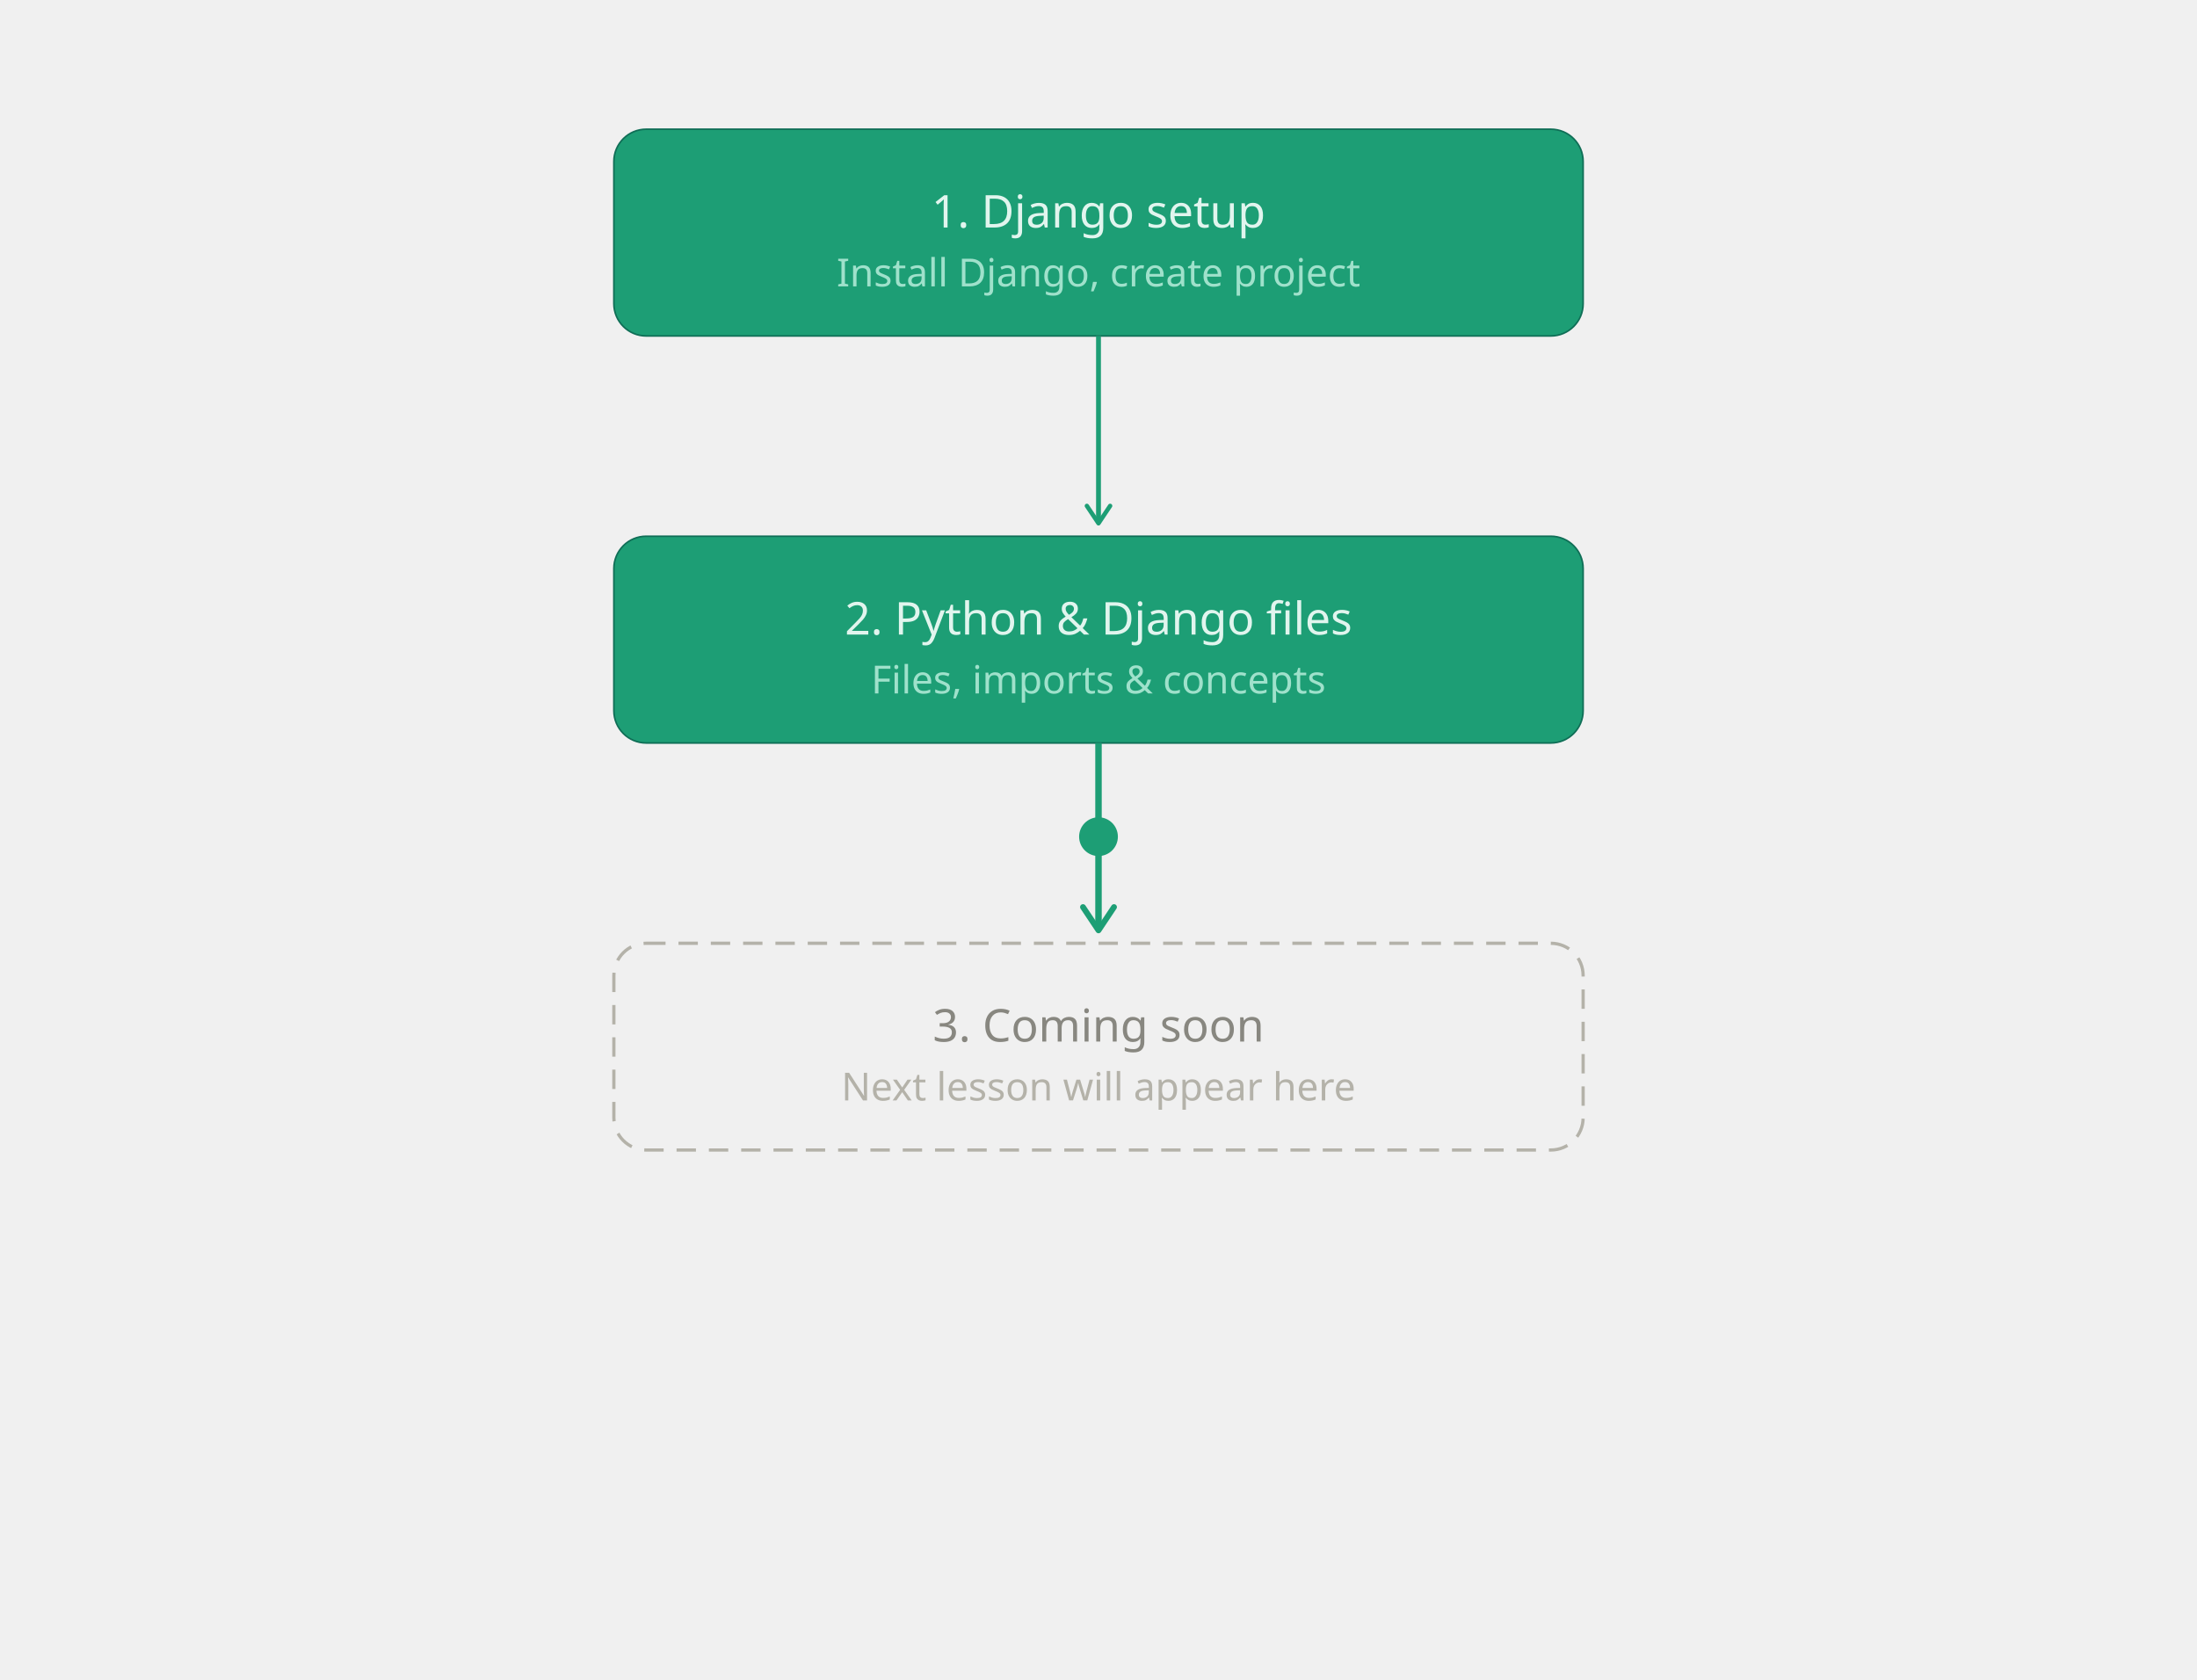
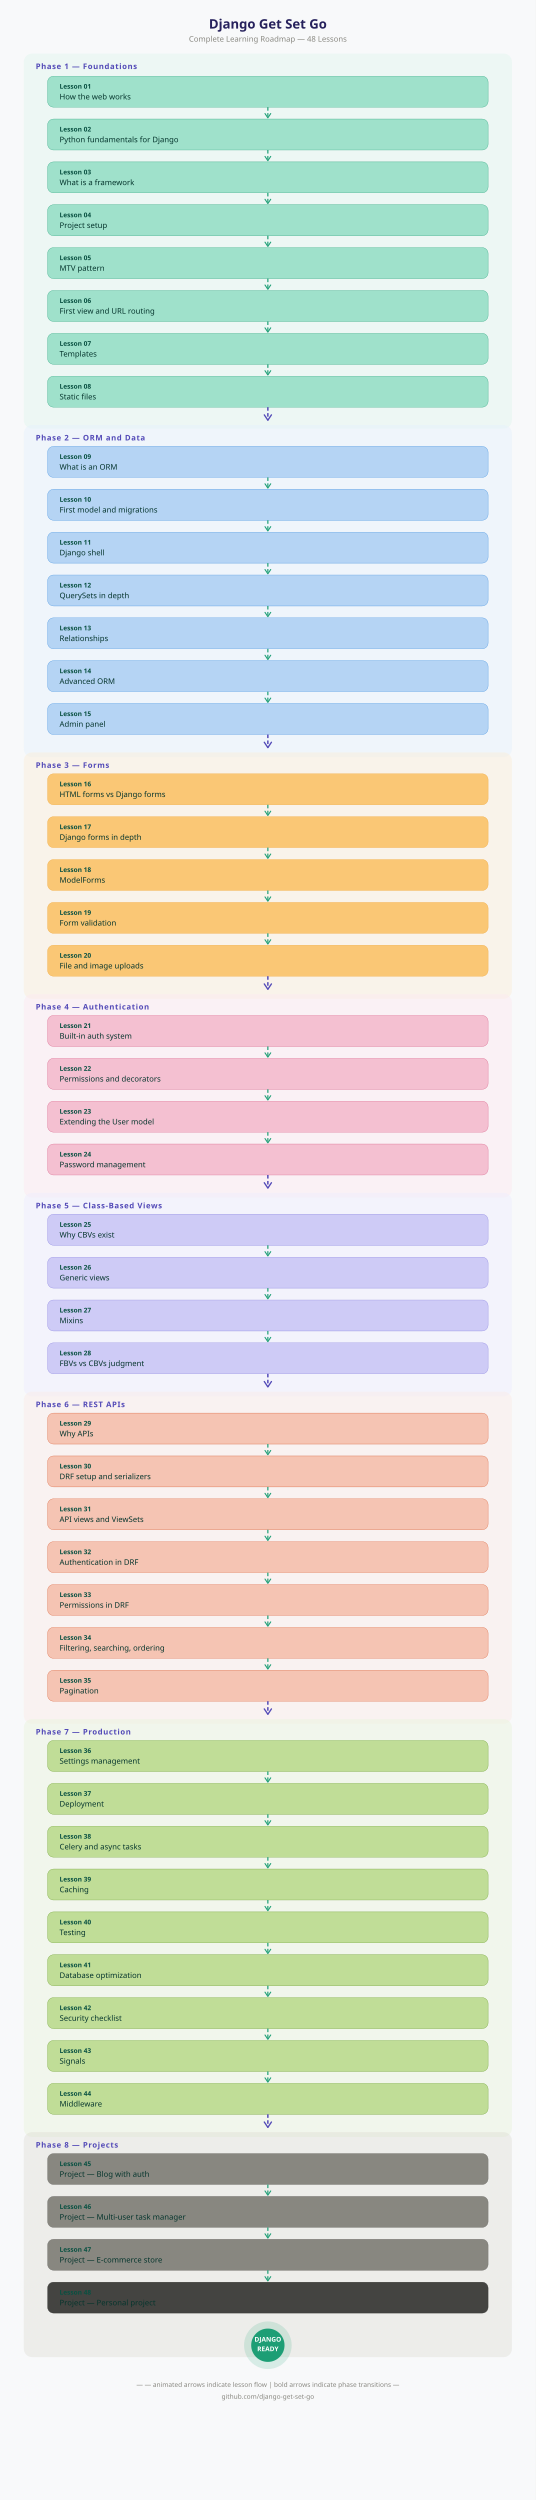
- <svg xmlns="http://www.w3.org/2000/svg" width="100%" viewBox="0 0 680 520" role="img">
+ <svg xmlns="http://www.w3.org/2000/svg" width="900" height="4200" viewBox="0 0 900 4200" role="img">
  <defs>
    <marker id="arrow" viewBox="0 0 10 10" refX="8" refY="5" markerWidth="6" markerHeight="6" orient="auto-start-reverse">
-       <path d="M2 1L8 5L2 9" fill="none" stroke="context-stroke" stroke-width="1.5" stroke-linecap="round" stroke-linejoin="round" />
+       <path d="M2 1L8 5L2 9" fill="none" stroke="#1D9E75" stroke-width="1.5" stroke-linecap="round" stroke-linejoin="round" />
+     </marker>
+     <marker id="arrow-phase" viewBox="0 0 10 10" refX="8" refY="5" markerWidth="6" markerHeight="6" orient="auto-start-reverse">
+       <path d="M2 1L8 5L2 9" fill="none" stroke="#534AB7" stroke-width="1.5" stroke-linecap="round" stroke-linejoin="round" />
    </marker>
    <style>
-     @keyframes blink { 0%,100%{opacity:1} 50%{opacity:0.15} }
-     @keyframes pulse { 0%,100%{r:6} 50%{r:9} }
-     .blink { animation: blink 1.1s ease-in-out infinite; }
-     .pulse { animation: pulse 1.1s ease-in-out infinite; }
+     @keyframes blink {
+       0%,100% { opacity: 1; }
+       50% { opacity: 0; }
+     }
+     @keyframes pulse {
+       0%,100% { opacity: 1; transform: scale(1); }
+       50% { opacity: 0.6; transform: scale(0.97); }
+     }
+     @keyframes dash {
+       to { stroke-dashoffset: -20; }
+     }
+     @keyframes fadein {
+       from { opacity: 0; transform: translateY(6px); }
+       to   { opacity: 1; transform: translateY(0); }
+     }
+ 
+     .lesson-box { rx: 10; }
+     .arrow-line {
+       stroke: #1D9E75;
+       stroke-width: 2;
+       stroke-dasharray: 6 4;
+       animation: dash 1s linear infinite;
+       fill: none;
+     }
+     .phase-label {
+       font-family: sans-serif;
+       font-size: 13px;
+       font-weight: 600;
+       fill: #534AB7;
+       letter-spacing: 1px;
+       text-transform: uppercase;
+     }
+     .lesson-num {
+       font-family: sans-serif;
+       font-size: 11px;
+       font-weight: 700;
+       fill: #085041;
+     }
+     .lesson-title {
+       font-family: sans-serif;
+       font-size: 13px;
+       font-weight: 500;
+       fill: #04342C;
+     }
+     .phase-band {
+       fill: #EEEDFE;
+       rx: 14;
+     }
+     .dot {
+       fill: #1D9E75;
+       animation: blink 1s ease-in-out infinite;
+     }
+     .dot:nth-child(2) { animation-delay: 0.2s; }
+     .dot:nth-child(3) { animation-delay: 0.4s; }
  </style>
  </defs>
-   <g>
-     <rect x="190" y="40" width="300" height="64" rx="10" fill="#1D9E75" stroke="#0F6E56" stroke-width="0.5" />
-     <text font-family="sans-serif" font-size="14" font-weight="500" fill="#E1F5EE" x="340" y="65" text-anchor="middle" dominant-baseline="central">1. Django setup</text>
-     <text font-family="sans-serif" font-size="12" fill="#9FE1CB" x="340" y="84" text-anchor="middle" dominant-baseline="central">Install Django, create project</text>
-   </g>
-   <line x1="340" y1="104" x2="340" y2="162" stroke="#1D9E75" stroke-width="1.5" marker-end="url(#arrow)" />
-   <g>
-     <rect x="190" y="166" width="300" height="64" rx="10" fill="#1D9E75" stroke="#0F6E56" stroke-width="0.5" />
-     <text font-family="sans-serif" font-size="14" font-weight="500" fill="#E1F5EE" x="340" y="191" text-anchor="middle" dominant-baseline="central">2. Python &amp; Django files</text>
-     <text font-family="sans-serif" font-size="12" fill="#9FE1CB" x="340" y="210" text-anchor="middle" dominant-baseline="central">Files, imports &amp; concepts</text>
-   </g>
-   <g class="blink">
-     <line x1="340" y1="230" x2="340" y2="288" stroke="#1D9E75" stroke-width="2" marker-end="url(#arrow)" />
-     <circle cx="340" cy="259" r="6" fill="#1D9E75" class="pulse" />
-   </g>
-   <g>
-     <rect x="190" y="292" width="300" height="64" rx="10" fill="none" stroke="#B4B2A9" stroke-width="1" stroke-dasharray="6 4" />
-     <text font-family="sans-serif" font-size="14" font-weight="500" fill="#888780" x="340" y="317" text-anchor="middle" dominant-baseline="central">3. Coming soon</text>
-     <text font-family="sans-serif" font-size="12" fill="#B4B2A9" x="340" y="336" text-anchor="middle" dominant-baseline="central">Next lesson will appear here</text>
-   </g>
+   <rect width="900" height="4200" fill="#f8f9fa" />
+   <text x="450" y="48" text-anchor="middle" font-family="sans-serif" font-size="22" font-weight="700" fill="#26215C">Django Get Set Go</text>
+   <text x="450" y="70" text-anchor="middle" font-family="sans-serif" font-size="13" fill="#888780">Complete Learning Roadmap — 48 Lessons</text>
+   <rect x="40" y="90" width="820" height="630" rx="14" fill="#E1F5EE" opacity="0.5" />
+   <text x="60" y="116" class="phase-label">Phase 1 — Foundations</text>
+   <rect x="80" y="128" width="740" height="52" rx="10" fill="#9FE1CB" stroke="#1D9E75" stroke-width="0.5" />
+   <text x="100" y="149" class="lesson-num">Lesson 01</text>
+   <text x="100" y="167" class="lesson-title">How the web works</text>
+   <line x1="450" y1="180" x2="450" y2="198" class="arrow-line" marker-end="url(#arrow)" style="animation-delay:0.0s" />
+   <rect x="80" y="200" width="740" height="52" rx="10" fill="#9FE1CB" stroke="#1D9E75" stroke-width="0.5" />
+   <text x="100" y="221" class="lesson-num">Lesson 02</text>
+   <text x="100" y="239" class="lesson-title">Python fundamentals for Django</text>
+   <line x1="450" y1="252" x2="450" y2="270" class="arrow-line" marker-end="url(#arrow)" style="animation-delay:0.1s" />
+   <rect x="80" y="272" width="740" height="52" rx="10" fill="#9FE1CB" stroke="#1D9E75" stroke-width="0.5" />
+   <text x="100" y="293" class="lesson-num">Lesson 03</text>
+   <text x="100" y="311" class="lesson-title">What is a framework</text>
+   <line x1="450" y1="324" x2="450" y2="342" class="arrow-line" marker-end="url(#arrow)" style="animation-delay:0.2s" />
+   <rect x="80" y="344" width="740" height="52" rx="10" fill="#9FE1CB" stroke="#1D9E75" stroke-width="0.5" />
+   <text x="100" y="365" class="lesson-num">Lesson 04</text>
+   <text x="100" y="383" class="lesson-title">Project setup</text>
+   <line x1="450" y1="396" x2="450" y2="414" class="arrow-line" marker-end="url(#arrow)" style="animation-delay:0.3s" />
+   <rect x="80" y="416" width="740" height="52" rx="10" fill="#9FE1CB" stroke="#1D9E75" stroke-width="0.5" />
+   <text x="100" y="437" class="lesson-num">Lesson 05</text>
+   <text x="100" y="455" class="lesson-title">MTV pattern</text>
+   <line x1="450" y1="468" x2="450" y2="486" class="arrow-line" marker-end="url(#arrow)" style="animation-delay:0.4s" />
+   <rect x="80" y="488" width="740" height="52" rx="10" fill="#9FE1CB" stroke="#1D9E75" stroke-width="0.5" />
+   <text x="100" y="509" class="lesson-num">Lesson 06</text>
+   <text x="100" y="527" class="lesson-title">First view and URL routing</text>
+   <line x1="450" y1="540" x2="450" y2="558" class="arrow-line" marker-end="url(#arrow)" style="animation-delay:0.5s" />
+   <rect x="80" y="560" width="740" height="52" rx="10" fill="#9FE1CB" stroke="#1D9E75" stroke-width="0.5" />
+   <text x="100" y="581" class="lesson-num">Lesson 07</text>
+   <text x="100" y="599" class="lesson-title">Templates</text>
+   <line x1="450" y1="612" x2="450" y2="630" class="arrow-line" marker-end="url(#arrow)" style="animation-delay:0.6s" />
+   <rect x="80" y="632" width="740" height="52" rx="10" fill="#9FE1CB" stroke="#1D9E75" stroke-width="0.5" />
+   <text x="100" y="653" class="lesson-num">Lesson 08</text>
+   <text x="100" y="671" class="lesson-title">Static files</text>
+   <line x1="450" y1="684" x2="450" y2="706" stroke="#534AB7" stroke-width="2.5" stroke-dasharray="6 4" marker-end="url(#arrow-phase)" fill="none" style="animation: dash 0.8s linear infinite" />
+   <rect x="40" y="714" width="820" height="558" rx="14" fill="#E6F1FB" opacity="0.5" />
+   <text x="60" y="740" class="phase-label" fill="#185FA5">Phase 2 — ORM and Data</text>
+   <rect x="80" y="750" width="740" height="52" rx="10" fill="#B5D4F4" stroke="#378ADD" stroke-width="0.5" />
+   <text x="100" y="771" class="lesson-num" fill="#0C447C">Lesson 09</text>
+   <text x="100" y="789" class="lesson-title" fill="#042C53">What is an ORM</text>
+   <line x1="450" y1="802" x2="450" y2="820" class="arrow-line" stroke="#378ADD" marker-end="url(#arrow)" style="animation-delay:0.0s" />
+   <rect x="80" y="822" width="740" height="52" rx="10" fill="#B5D4F4" stroke="#378ADD" stroke-width="0.5" />
+   <text x="100" y="843" class="lesson-num" fill="#0C447C">Lesson 10</text>
+   <text x="100" y="861" class="lesson-title" fill="#042C53">First model and migrations</text>
+   <line x1="450" y1="874" x2="450" y2="892" class="arrow-line" stroke="#378ADD" marker-end="url(#arrow)" style="animation-delay:0.1s" />
+   <rect x="80" y="894" width="740" height="52" rx="10" fill="#B5D4F4" stroke="#378ADD" stroke-width="0.5" />
+   <text x="100" y="915" class="lesson-num" fill="#0C447C">Lesson 11</text>
+   <text x="100" y="933" class="lesson-title" fill="#042C53">Django shell</text>
+   <line x1="450" y1="946" x2="450" y2="964" class="arrow-line" stroke="#378ADD" marker-end="url(#arrow)" style="animation-delay:0.2s" />
+   <rect x="80" y="966" width="740" height="52" rx="10" fill="#B5D4F4" stroke="#378ADD" stroke-width="0.5" />
+   <text x="100" y="987" class="lesson-num" fill="#0C447C">Lesson 12</text>
+   <text x="100" y="1005" class="lesson-title" fill="#042C53">QuerySets in depth</text>
+   <line x1="450" y1="1018" x2="450" y2="1036" class="arrow-line" stroke="#378ADD" marker-end="url(#arrow)" style="animation-delay:0.3s" />
+   <rect x="80" y="1038" width="740" height="52" rx="10" fill="#B5D4F4" stroke="#378ADD" stroke-width="0.5" />
+   <text x="100" y="1059" class="lesson-num" fill="#0C447C">Lesson 13</text>
+   <text x="100" y="1077" class="lesson-title" fill="#042C53">Relationships</text>
+   <line x1="450" y1="1090" x2="450" y2="1108" class="arrow-line" stroke="#378ADD" marker-end="url(#arrow)" style="animation-delay:0.4s" />
+   <rect x="80" y="1110" width="740" height="52" rx="10" fill="#B5D4F4" stroke="#378ADD" stroke-width="0.5" />
+   <text x="100" y="1131" class="lesson-num" fill="#0C447C">Lesson 14</text>
+   <text x="100" y="1149" class="lesson-title" fill="#042C53">Advanced ORM</text>
+   <line x1="450" y1="1162" x2="450" y2="1180" class="arrow-line" stroke="#378ADD" marker-end="url(#arrow)" style="animation-delay:0.5s" />
+   <rect x="80" y="1182" width="740" height="52" rx="10" fill="#B5D4F4" stroke="#378ADD" stroke-width="0.5" />
+   <text x="100" y="1203" class="lesson-num" fill="#0C447C">Lesson 15</text>
+   <text x="100" y="1221" class="lesson-title" fill="#042C53">Admin panel</text>
+   <line x1="450" y1="1234" x2="450" y2="1256" stroke="#534AB7" stroke-width="2.5" stroke-dasharray="6 4" marker-end="url(#arrow-phase)" fill="none" style="animation: dash 0.8s linear infinite" />
+   <rect x="40" y="1264" width="820" height="414" rx="14" fill="#FAEEDA" opacity="0.5" />
+   <text x="60" y="1290" class="phase-label" fill="#854F0B">Phase 3 — Forms</text>
+   <rect x="80" y="1300" width="740" height="52" rx="10" fill="#FAC775" stroke="#EF9F27" stroke-width="0.5" />
+   <text x="100" y="1321" class="lesson-num" fill="#633806">Lesson 16</text>
+   <text x="100" y="1339" class="lesson-title" fill="#412402">HTML forms vs Django forms</text>
+   <line x1="450" y1="1352" x2="450" y2="1370" class="arrow-line" stroke="#EF9F27" marker-end="url(#arrow)" style="animation-delay:0.0s" />
+   <rect x="80" y="1372" width="740" height="52" rx="10" fill="#FAC775" stroke="#EF9F27" stroke-width="0.5" />
+   <text x="100" y="1393" class="lesson-num" fill="#633806">Lesson 17</text>
+   <text x="100" y="1411" class="lesson-title" fill="#412402">Django forms in depth</text>
+   <line x1="450" y1="1424" x2="450" y2="1442" class="arrow-line" stroke="#EF9F27" marker-end="url(#arrow)" style="animation-delay:0.1s" />
+   <rect x="80" y="1444" width="740" height="52" rx="10" fill="#FAC775" stroke="#EF9F27" stroke-width="0.5" />
+   <text x="100" y="1465" class="lesson-num" fill="#633806">Lesson 18</text>
+   <text x="100" y="1483" class="lesson-title" fill="#412402">ModelForms</text>
+   <line x1="450" y1="1496" x2="450" y2="1514" class="arrow-line" stroke="#EF9F27" marker-end="url(#arrow)" style="animation-delay:0.2s" />
+   <rect x="80" y="1516" width="740" height="52" rx="10" fill="#FAC775" stroke="#EF9F27" stroke-width="0.5" />
+   <text x="100" y="1537" class="lesson-num" fill="#633806">Lesson 19</text>
+   <text x="100" y="1555" class="lesson-title" fill="#412402">Form validation</text>
+   <line x1="450" y1="1568" x2="450" y2="1586" class="arrow-line" stroke="#EF9F27" marker-end="url(#arrow)" style="animation-delay:0.3s" />
+   <rect x="80" y="1588" width="740" height="52" rx="10" fill="#FAC775" stroke="#EF9F27" stroke-width="0.5" />
+   <text x="100" y="1609" class="lesson-num" fill="#633806">Lesson 20</text>
+   <text x="100" y="1627" class="lesson-title" fill="#412402">File and image uploads</text>
+   <line x1="450" y1="1640" x2="450" y2="1662" stroke="#534AB7" stroke-width="2.5" stroke-dasharray="6 4" marker-end="url(#arrow-phase)" fill="none" style="animation: dash 0.8s linear infinite" />
+   <rect x="40" y="1670" width="820" height="342" rx="14" fill="#FBEAF0" opacity="0.5" />
+   <text x="60" y="1696" class="phase-label" fill="#993556">Phase 4 — Authentication</text>
+   <rect x="80" y="1706" width="740" height="52" rx="10" fill="#F4C0D1" stroke="#D4537E" stroke-width="0.5" />
+   <text x="100" y="1727" class="lesson-num" fill="#72243E">Lesson 21</text>
+   <text x="100" y="1745" class="lesson-title" fill="#4B1528">Built-in auth system</text>
+   <line x1="450" y1="1758" x2="450" y2="1776" class="arrow-line" stroke="#D4537E" marker-end="url(#arrow)" style="animation-delay:0.0s" />
+   <rect x="80" y="1778" width="740" height="52" rx="10" fill="#F4C0D1" stroke="#D4537E" stroke-width="0.5" />
+   <text x="100" y="1799" class="lesson-num" fill="#72243E">Lesson 22</text>
+   <text x="100" y="1817" class="lesson-title" fill="#4B1528">Permissions and decorators</text>
+   <line x1="450" y1="1830" x2="450" y2="1848" class="arrow-line" stroke="#D4537E" marker-end="url(#arrow)" style="animation-delay:0.1s" />
+   <rect x="80" y="1850" width="740" height="52" rx="10" fill="#F4C0D1" stroke="#D4537E" stroke-width="0.5" />
+   <text x="100" y="1871" class="lesson-num" fill="#72243E">Lesson 23</text>
+   <text x="100" y="1889" class="lesson-title" fill="#4B1528">Extending the User model</text>
+   <line x1="450" y1="1902" x2="450" y2="1920" class="arrow-line" stroke="#D4537E" marker-end="url(#arrow)" style="animation-delay:0.2s" />
+   <rect x="80" y="1922" width="740" height="52" rx="10" fill="#F4C0D1" stroke="#D4537E" stroke-width="0.5" />
+   <text x="100" y="1943" class="lesson-num" fill="#72243E">Lesson 24</text>
+   <text x="100" y="1961" class="lesson-title" fill="#4B1528">Password management</text>
+   <line x1="450" y1="1974" x2="450" y2="1996" stroke="#534AB7" stroke-width="2.5" stroke-dasharray="6 4" marker-end="url(#arrow-phase)" fill="none" style="animation: dash 0.8s linear infinite" />
+   <rect x="40" y="2004" width="820" height="342" rx="14" fill="#EEEDFE" opacity="0.5" />
+   <text x="60" y="2030" class="phase-label" fill="#3C3489">Phase 5 — Class-Based Views</text>
+   <rect x="80" y="2040" width="740" height="52" rx="10" fill="#CECBF6" stroke="#7F77DD" stroke-width="0.5" />
+   <text x="100" y="2061" class="lesson-num" fill="#3C3489">Lesson 25</text>
+   <text x="100" y="2079" class="lesson-title" fill="#26215C">Why CBVs exist</text>
+   <line x1="450" y1="2092" x2="450" y2="2110" class="arrow-line" stroke="#7F77DD" marker-end="url(#arrow)" style="animation-delay:0.0s" />
+   <rect x="80" y="2112" width="740" height="52" rx="10" fill="#CECBF6" stroke="#7F77DD" stroke-width="0.5" />
+   <text x="100" y="2133" class="lesson-num" fill="#3C3489">Lesson 26</text>
+   <text x="100" y="2151" class="lesson-title" fill="#26215C">Generic views</text>
+   <line x1="450" y1="2164" x2="450" y2="2182" class="arrow-line" stroke="#7F77DD" marker-end="url(#arrow)" style="animation-delay:0.1s" />
+   <rect x="80" y="2184" width="740" height="52" rx="10" fill="#CECBF6" stroke="#7F77DD" stroke-width="0.5" />
+   <text x="100" y="2205" class="lesson-num" fill="#3C3489">Lesson 27</text>
+   <text x="100" y="2223" class="lesson-title" fill="#26215C">Mixins</text>
+   <line x1="450" y1="2236" x2="450" y2="2254" class="arrow-line" stroke="#7F77DD" marker-end="url(#arrow)" style="animation-delay:0.2s" />
+   <rect x="80" y="2256" width="740" height="52" rx="10" fill="#CECBF6" stroke="#7F77DD" stroke-width="0.5" />
+   <text x="100" y="2277" class="lesson-num" fill="#3C3489">Lesson 28</text>
+   <text x="100" y="2295" class="lesson-title" fill="#26215C">FBVs vs CBVs judgment</text>
+   <line x1="450" y1="2308" x2="450" y2="2330" stroke="#534AB7" stroke-width="2.5" stroke-dasharray="6 4" marker-end="url(#arrow-phase)" fill="none" style="animation: dash 0.8s linear infinite" />
+   <rect x="40" y="2338" width="820" height="558" rx="14" fill="#FAECE7" opacity="0.5" />
+   <text x="60" y="2364" class="phase-label" fill="#993C1D">Phase 6 — REST APIs</text>
+   <rect x="80" y="2374" width="740" height="52" rx="10" fill="#F5C4B3" stroke="#D85A30" stroke-width="0.5" />
+   <text x="100" y="2395" class="lesson-num" fill="#712B13">Lesson 29</text>
+   <text x="100" y="2413" class="lesson-title" fill="#4A1B0C">Why APIs</text>
+   <line x1="450" y1="2426" x2="450" y2="2444" class="arrow-line" stroke="#D85A30" marker-end="url(#arrow)" style="animation-delay:0.0s" />
+   <rect x="80" y="2446" width="740" height="52" rx="10" fill="#F5C4B3" stroke="#D85A30" stroke-width="0.5" />
+   <text x="100" y="2467" class="lesson-num" fill="#712B13">Lesson 30</text>
+   <text x="100" y="2485" class="lesson-title" fill="#4A1B0C">DRF setup and serializers</text>
+   <line x1="450" y1="2498" x2="450" y2="2516" class="arrow-line" stroke="#D85A30" marker-end="url(#arrow)" style="animation-delay:0.1s" />
+   <rect x="80" y="2518" width="740" height="52" rx="10" fill="#F5C4B3" stroke="#D85A30" stroke-width="0.5" />
+   <text x="100" y="2539" class="lesson-num" fill="#712B13">Lesson 31</text>
+   <text x="100" y="2557" class="lesson-title" fill="#4A1B0C">API views and ViewSets</text>
+   <line x1="450" y1="2570" x2="450" y2="2588" class="arrow-line" stroke="#D85A30" marker-end="url(#arrow)" style="animation-delay:0.2s" />
+   <rect x="80" y="2590" width="740" height="52" rx="10" fill="#F5C4B3" stroke="#D85A30" stroke-width="0.5" />
+   <text x="100" y="2611" class="lesson-num" fill="#712B13">Lesson 32</text>
+   <text x="100" y="2629" class="lesson-title" fill="#4A1B0C">Authentication in DRF</text>
+   <line x1="450" y1="2642" x2="450" y2="2660" class="arrow-line" stroke="#D85A30" marker-end="url(#arrow)" style="animation-delay:0.3s" />
+   <rect x="80" y="2662" width="740" height="52" rx="10" fill="#F5C4B3" stroke="#D85A30" stroke-width="0.5" />
+   <text x="100" y="2683" class="lesson-num" fill="#712B13">Lesson 33</text>
+   <text x="100" y="2701" class="lesson-title" fill="#4A1B0C">Permissions in DRF</text>
+   <line x1="450" y1="2714" x2="450" y2="2732" class="arrow-line" stroke="#D85A30" marker-end="url(#arrow)" style="animation-delay:0.4s" />
+   <rect x="80" y="2734" width="740" height="52" rx="10" fill="#F5C4B3" stroke="#D85A30" stroke-width="0.5" />
+   <text x="100" y="2755" class="lesson-num" fill="#712B13">Lesson 34</text>
+   <text x="100" y="2773" class="lesson-title" fill="#4A1B0C">Filtering, searching, ordering</text>
+   <line x1="450" y1="2786" x2="450" y2="2804" class="arrow-line" stroke="#D85A30" marker-end="url(#arrow)" style="animation-delay:0.5s" />
+   <rect x="80" y="2806" width="740" height="52" rx="10" fill="#F5C4B3" stroke="#D85A30" stroke-width="0.5" />
+   <text x="100" y="2827" class="lesson-num" fill="#712B13">Lesson 35</text>
+   <text x="100" y="2845" class="lesson-title" fill="#4A1B0C">Pagination</text>
+   <line x1="450" y1="2858" x2="450" y2="2880" stroke="#534AB7" stroke-width="2.5" stroke-dasharray="6 4" marker-end="url(#arrow-phase)" fill="none" style="animation: dash 0.8s linear infinite" />
+   <rect x="40" y="2888" width="820" height="702" rx="14" fill="#EAF3DE" opacity="0.5" />
+   <text x="60" y="2914" class="phase-label" fill="#3B6D11">Phase 7 — Production</text>
+   <rect x="80" y="2924" width="740" height="52" rx="10" fill="#C0DD97" stroke="#639922" stroke-width="0.5" />
+   <text x="100" y="2945" class="lesson-num" fill="#27500A">Lesson 36</text>
+   <text x="100" y="2963" class="lesson-title" fill="#173404">Settings management</text>
+   <line x1="450" y1="2976" x2="450" y2="2994" class="arrow-line" stroke="#639922" marker-end="url(#arrow)" style="animation-delay:0.0s" />
+   <rect x="80" y="2996" width="740" height="52" rx="10" fill="#C0DD97" stroke="#639922" stroke-width="0.5" />
+   <text x="100" y="3017" class="lesson-num" fill="#27500A">Lesson 37</text>
+   <text x="100" y="3035" class="lesson-title" fill="#173404">Deployment</text>
+   <line x1="450" y1="3048" x2="450" y2="3066" class="arrow-line" stroke="#639922" marker-end="url(#arrow)" style="animation-delay:0.1s" />
+   <rect x="80" y="3068" width="740" height="52" rx="10" fill="#C0DD97" stroke="#639922" stroke-width="0.5" />
+   <text x="100" y="3089" class="lesson-num" fill="#27500A">Lesson 38</text>
+   <text x="100" y="3107" class="lesson-title" fill="#173404">Celery and async tasks</text>
+   <line x1="450" y1="3120" x2="450" y2="3138" class="arrow-line" stroke="#639922" marker-end="url(#arrow)" style="animation-delay:0.2s" />
+   <rect x="80" y="3140" width="740" height="52" rx="10" fill="#C0DD97" stroke="#639922" stroke-width="0.5" />
+   <text x="100" y="3161" class="lesson-num" fill="#27500A">Lesson 39</text>
+   <text x="100" y="3179" class="lesson-title" fill="#173404">Caching</text>
+   <line x1="450" y1="3192" x2="450" y2="3210" class="arrow-line" stroke="#639922" marker-end="url(#arrow)" style="animation-delay:0.3s" />
+   <rect x="80" y="3212" width="740" height="52" rx="10" fill="#C0DD97" stroke="#639922" stroke-width="0.5" />
+   <text x="100" y="3233" class="lesson-num" fill="#27500A">Lesson 40</text>
+   <text x="100" y="3251" class="lesson-title" fill="#173404">Testing</text>
+   <line x1="450" y1="3264" x2="450" y2="3282" class="arrow-line" stroke="#639922" marker-end="url(#arrow)" style="animation-delay:0.4s" />
+   <rect x="80" y="3284" width="740" height="52" rx="10" fill="#C0DD97" stroke="#639922" stroke-width="0.5" />
+   <text x="100" y="3305" class="lesson-num" fill="#27500A">Lesson 41</text>
+   <text x="100" y="3323" class="lesson-title" fill="#173404">Database optimization</text>
+   <line x1="450" y1="3336" x2="450" y2="3354" class="arrow-line" stroke="#639922" marker-end="url(#arrow)" style="animation-delay:0.5s" />
+   <rect x="80" y="3356" width="740" height="52" rx="10" fill="#C0DD97" stroke="#639922" stroke-width="0.5" />
+   <text x="100" y="3377" class="lesson-num" fill="#27500A">Lesson 42</text>
+   <text x="100" y="3395" class="lesson-title" fill="#173404">Security checklist</text>
+   <line x1="450" y1="3408" x2="450" y2="3426" class="arrow-line" stroke="#639922" marker-end="url(#arrow)" style="animation-delay:0.6s" />
+   <rect x="80" y="3428" width="740" height="52" rx="10" fill="#C0DD97" stroke="#639922" stroke-width="0.5" />
+   <text x="100" y="3449" class="lesson-num" fill="#27500A">Lesson 43</text>
+   <text x="100" y="3467" class="lesson-title" fill="#173404">Signals</text>
+   <line x1="450" y1="3480" x2="450" y2="3498" class="arrow-line" stroke="#639922" marker-end="url(#arrow)" style="animation-delay:0.7s" />
+   <rect x="80" y="3500" width="740" height="52" rx="10" fill="#C0DD97" stroke="#639922" stroke-width="0.5" />
+   <text x="100" y="3521" class="lesson-num" fill="#27500A">Lesson 44</text>
+   <text x="100" y="3539" class="lesson-title" fill="#173404">Middleware</text>
+   <line x1="450" y1="3552" x2="450" y2="3574" stroke="#534AB7" stroke-width="2.5" stroke-dasharray="6 4" marker-end="url(#arrow-phase)" fill="none" style="animation: dash 0.8s linear infinite" />
+   <rect x="40" y="3582" width="820" height="378" rx="14" fill="#D3D1C7" opacity="0.3" />
+   <text x="60" y="3608" class="phase-label" fill="#444441">Phase 8 — Projects</text>
+   <rect x="80" y="3618" width="740" height="52" rx="10" fill="#888780" stroke="#5F5E5A" stroke-width="0.5" />
+   <text x="100" y="3639" class="lesson-num" fill="#F1EFE8">Lesson 45</text>
+   <text x="100" y="3657" class="lesson-title" fill="#F1EFE8">Project — Blog with auth</text>
+   <line x1="450" y1="3670" x2="450" y2="3688" class="arrow-line" stroke="#5F5E5A" marker-end="url(#arrow)" style="animation-delay:0.0s" />
+   <rect x="80" y="3690" width="740" height="52" rx="10" fill="#888780" stroke="#5F5E5A" stroke-width="0.5" />
+   <text x="100" y="3711" class="lesson-num" fill="#F1EFE8">Lesson 46</text>
+   <text x="100" y="3729" class="lesson-title" fill="#F1EFE8">Project — Multi-user task manager</text>
+   <line x1="450" y1="3742" x2="450" y2="3760" class="arrow-line" stroke="#5F5E5A" marker-end="url(#arrow)" style="animation-delay:0.1s" />
+   <rect x="80" y="3762" width="740" height="52" rx="10" fill="#888780" stroke="#5F5E5A" stroke-width="0.5" />
+   <text x="100" y="3783" class="lesson-num" fill="#F1EFE8">Lesson 47</text>
+   <text x="100" y="3801" class="lesson-title" fill="#F1EFE8">Project — E-commerce store</text>
+   <line x1="450" y1="3814" x2="450" y2="3832" class="arrow-line" stroke="#5F5E5A" marker-end="url(#arrow)" style="animation-delay:0.2s" />
+   <rect x="80" y="3834" width="740" height="52" rx="10" fill="#444441" stroke="#2C2C2A" stroke-width="0.5" />
+   <text x="100" y="3855" class="lesson-num" fill="#D3D1C7">Lesson 48</text>
+   <text x="100" y="3873" class="lesson-title" fill="#F1EFE8">Project — Personal project</text>
+   <circle cx="450" cy="3940" r="40" fill="#1D9E75" opacity="0.15" />
+   <circle cx="450" cy="3940" r="28" fill="#1D9E75" />
+   <text x="450" y="3934" text-anchor="middle" font-family="sans-serif" font-size="11" font-weight="700" fill="white">DJANGO</text>
+   <text x="450" y="3950" text-anchor="middle" font-family="sans-serif" font-size="11" font-weight="700" fill="white">READY</text>
+   <text x="450" y="4010" text-anchor="middle" font-family="sans-serif" font-size="11" fill="#888780">— — animated arrows indicate lesson flow  |  bold arrows indicate phase transitions —</text>
+   <text x="450" y="4030" text-anchor="middle" font-family="sans-serif" font-size="11" fill="#888780">github.com/django-get-set-go</text>
</svg>
